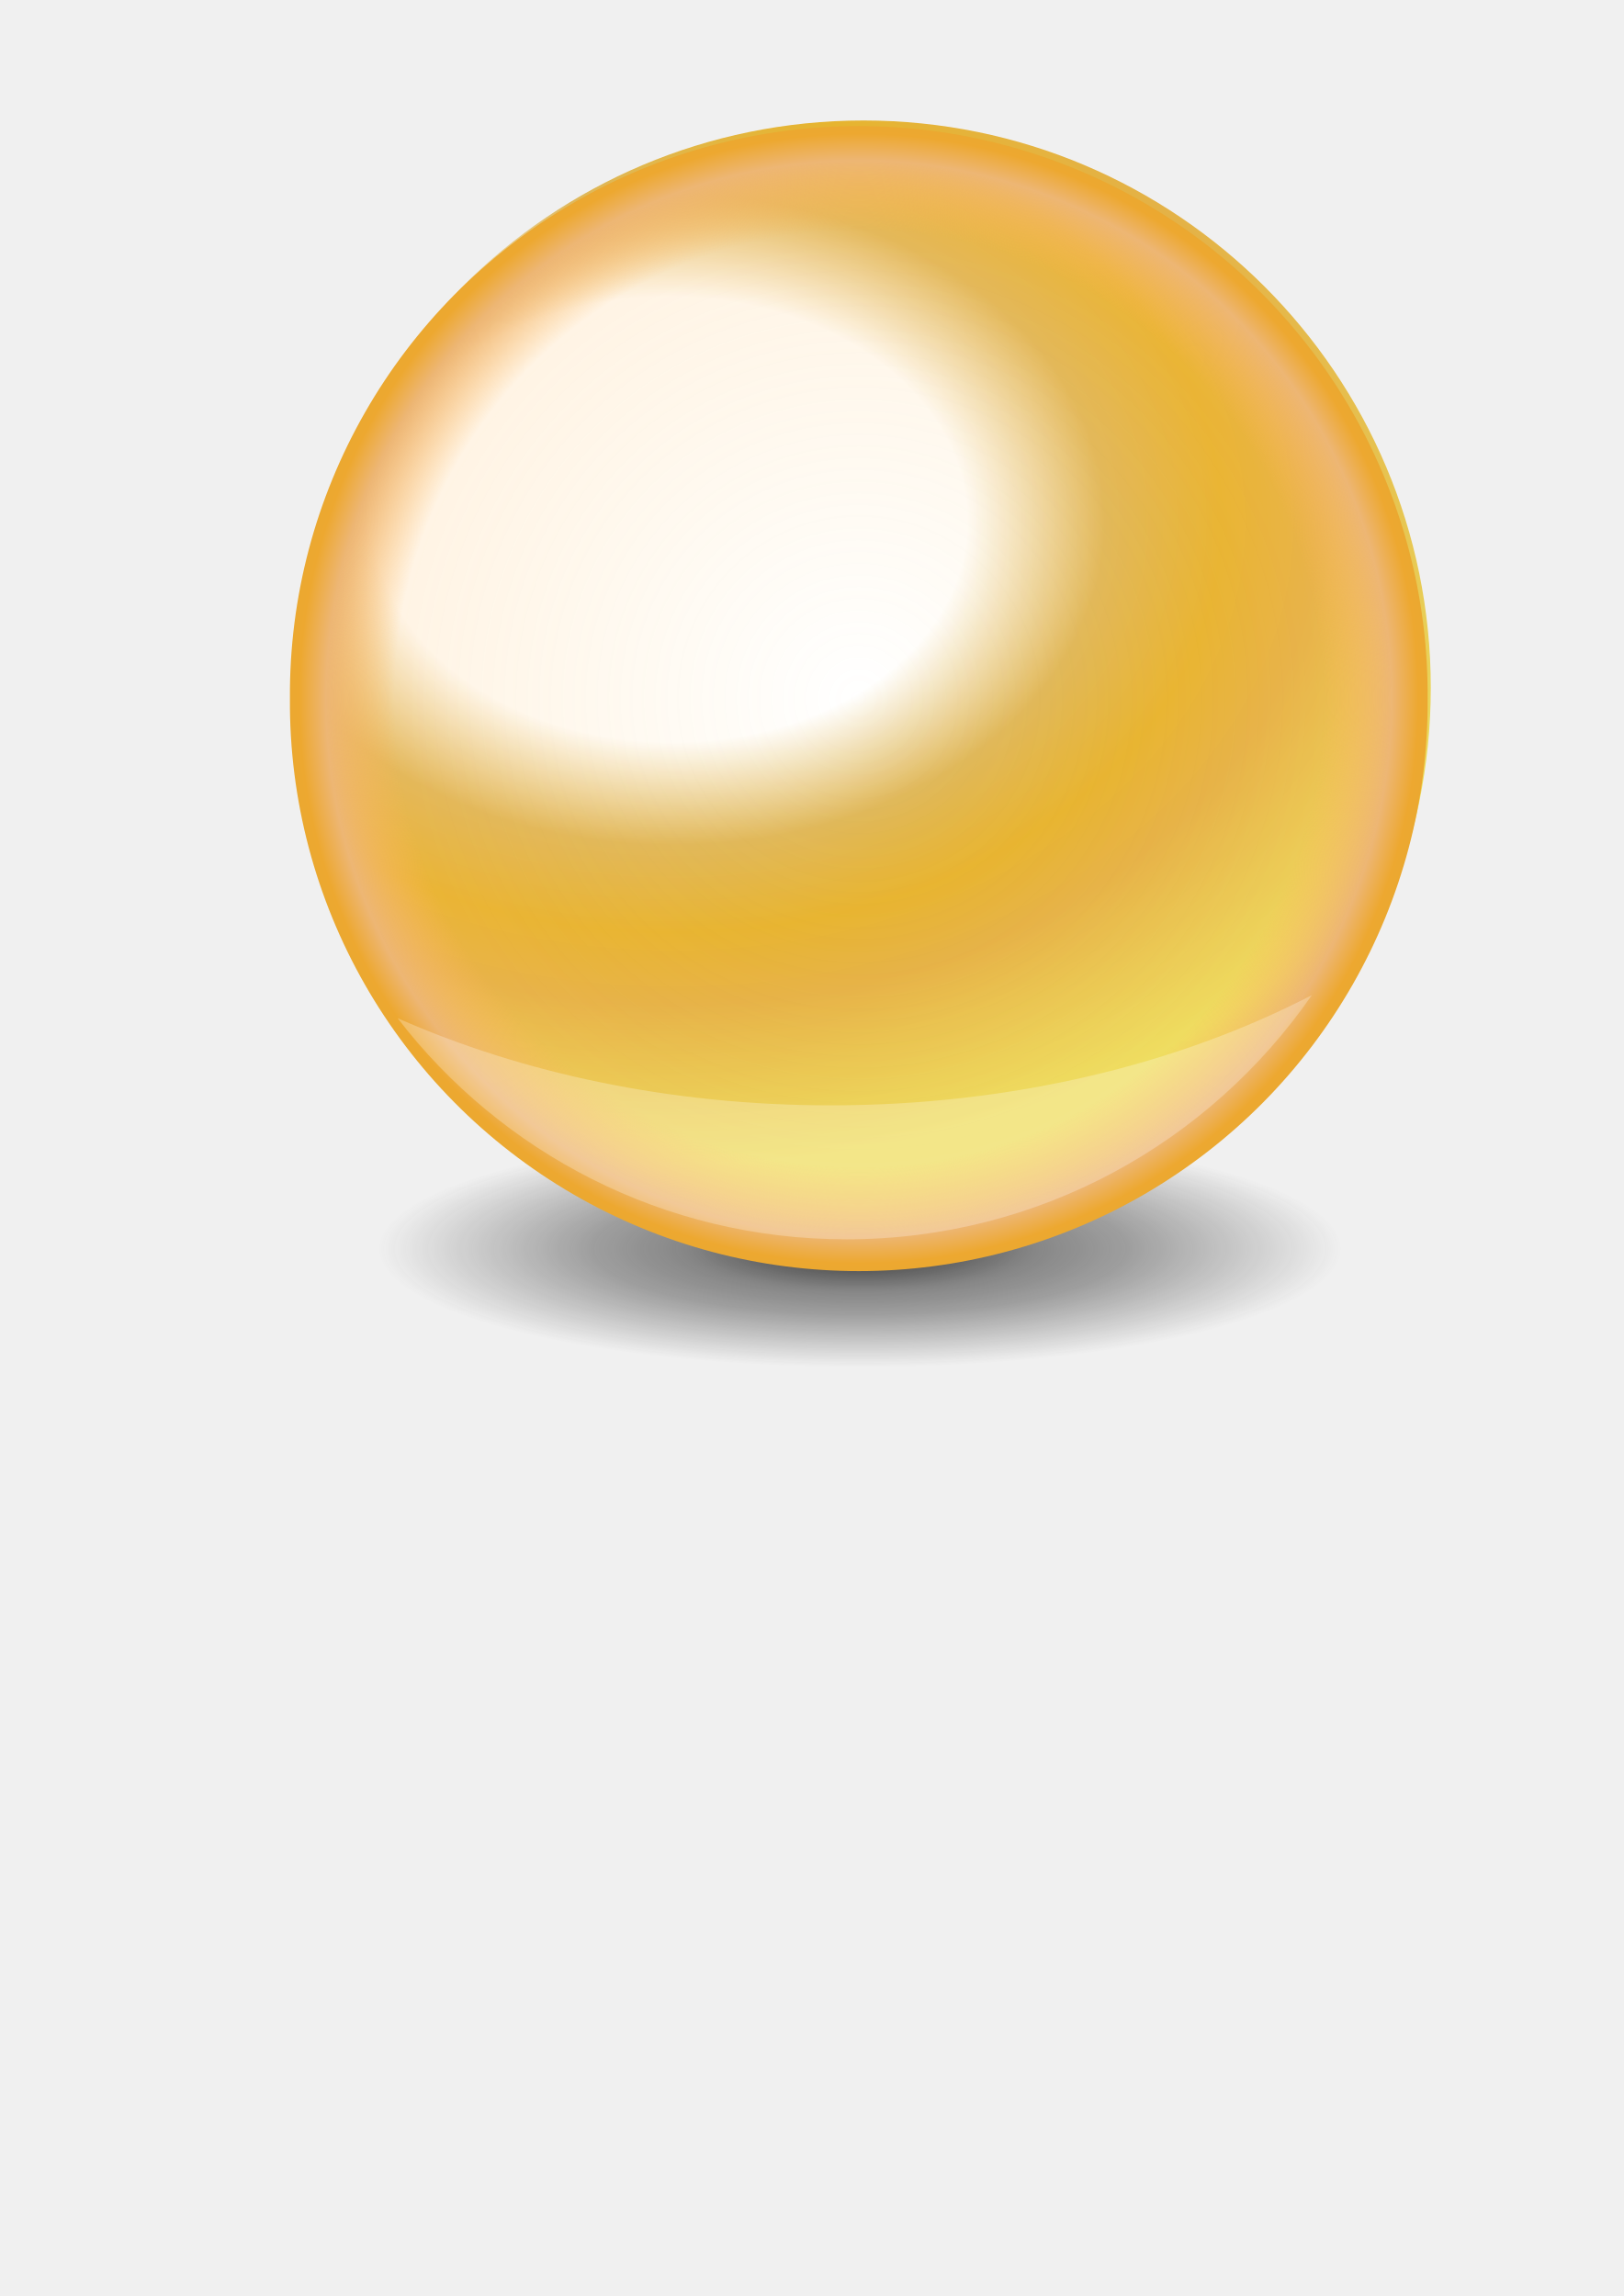
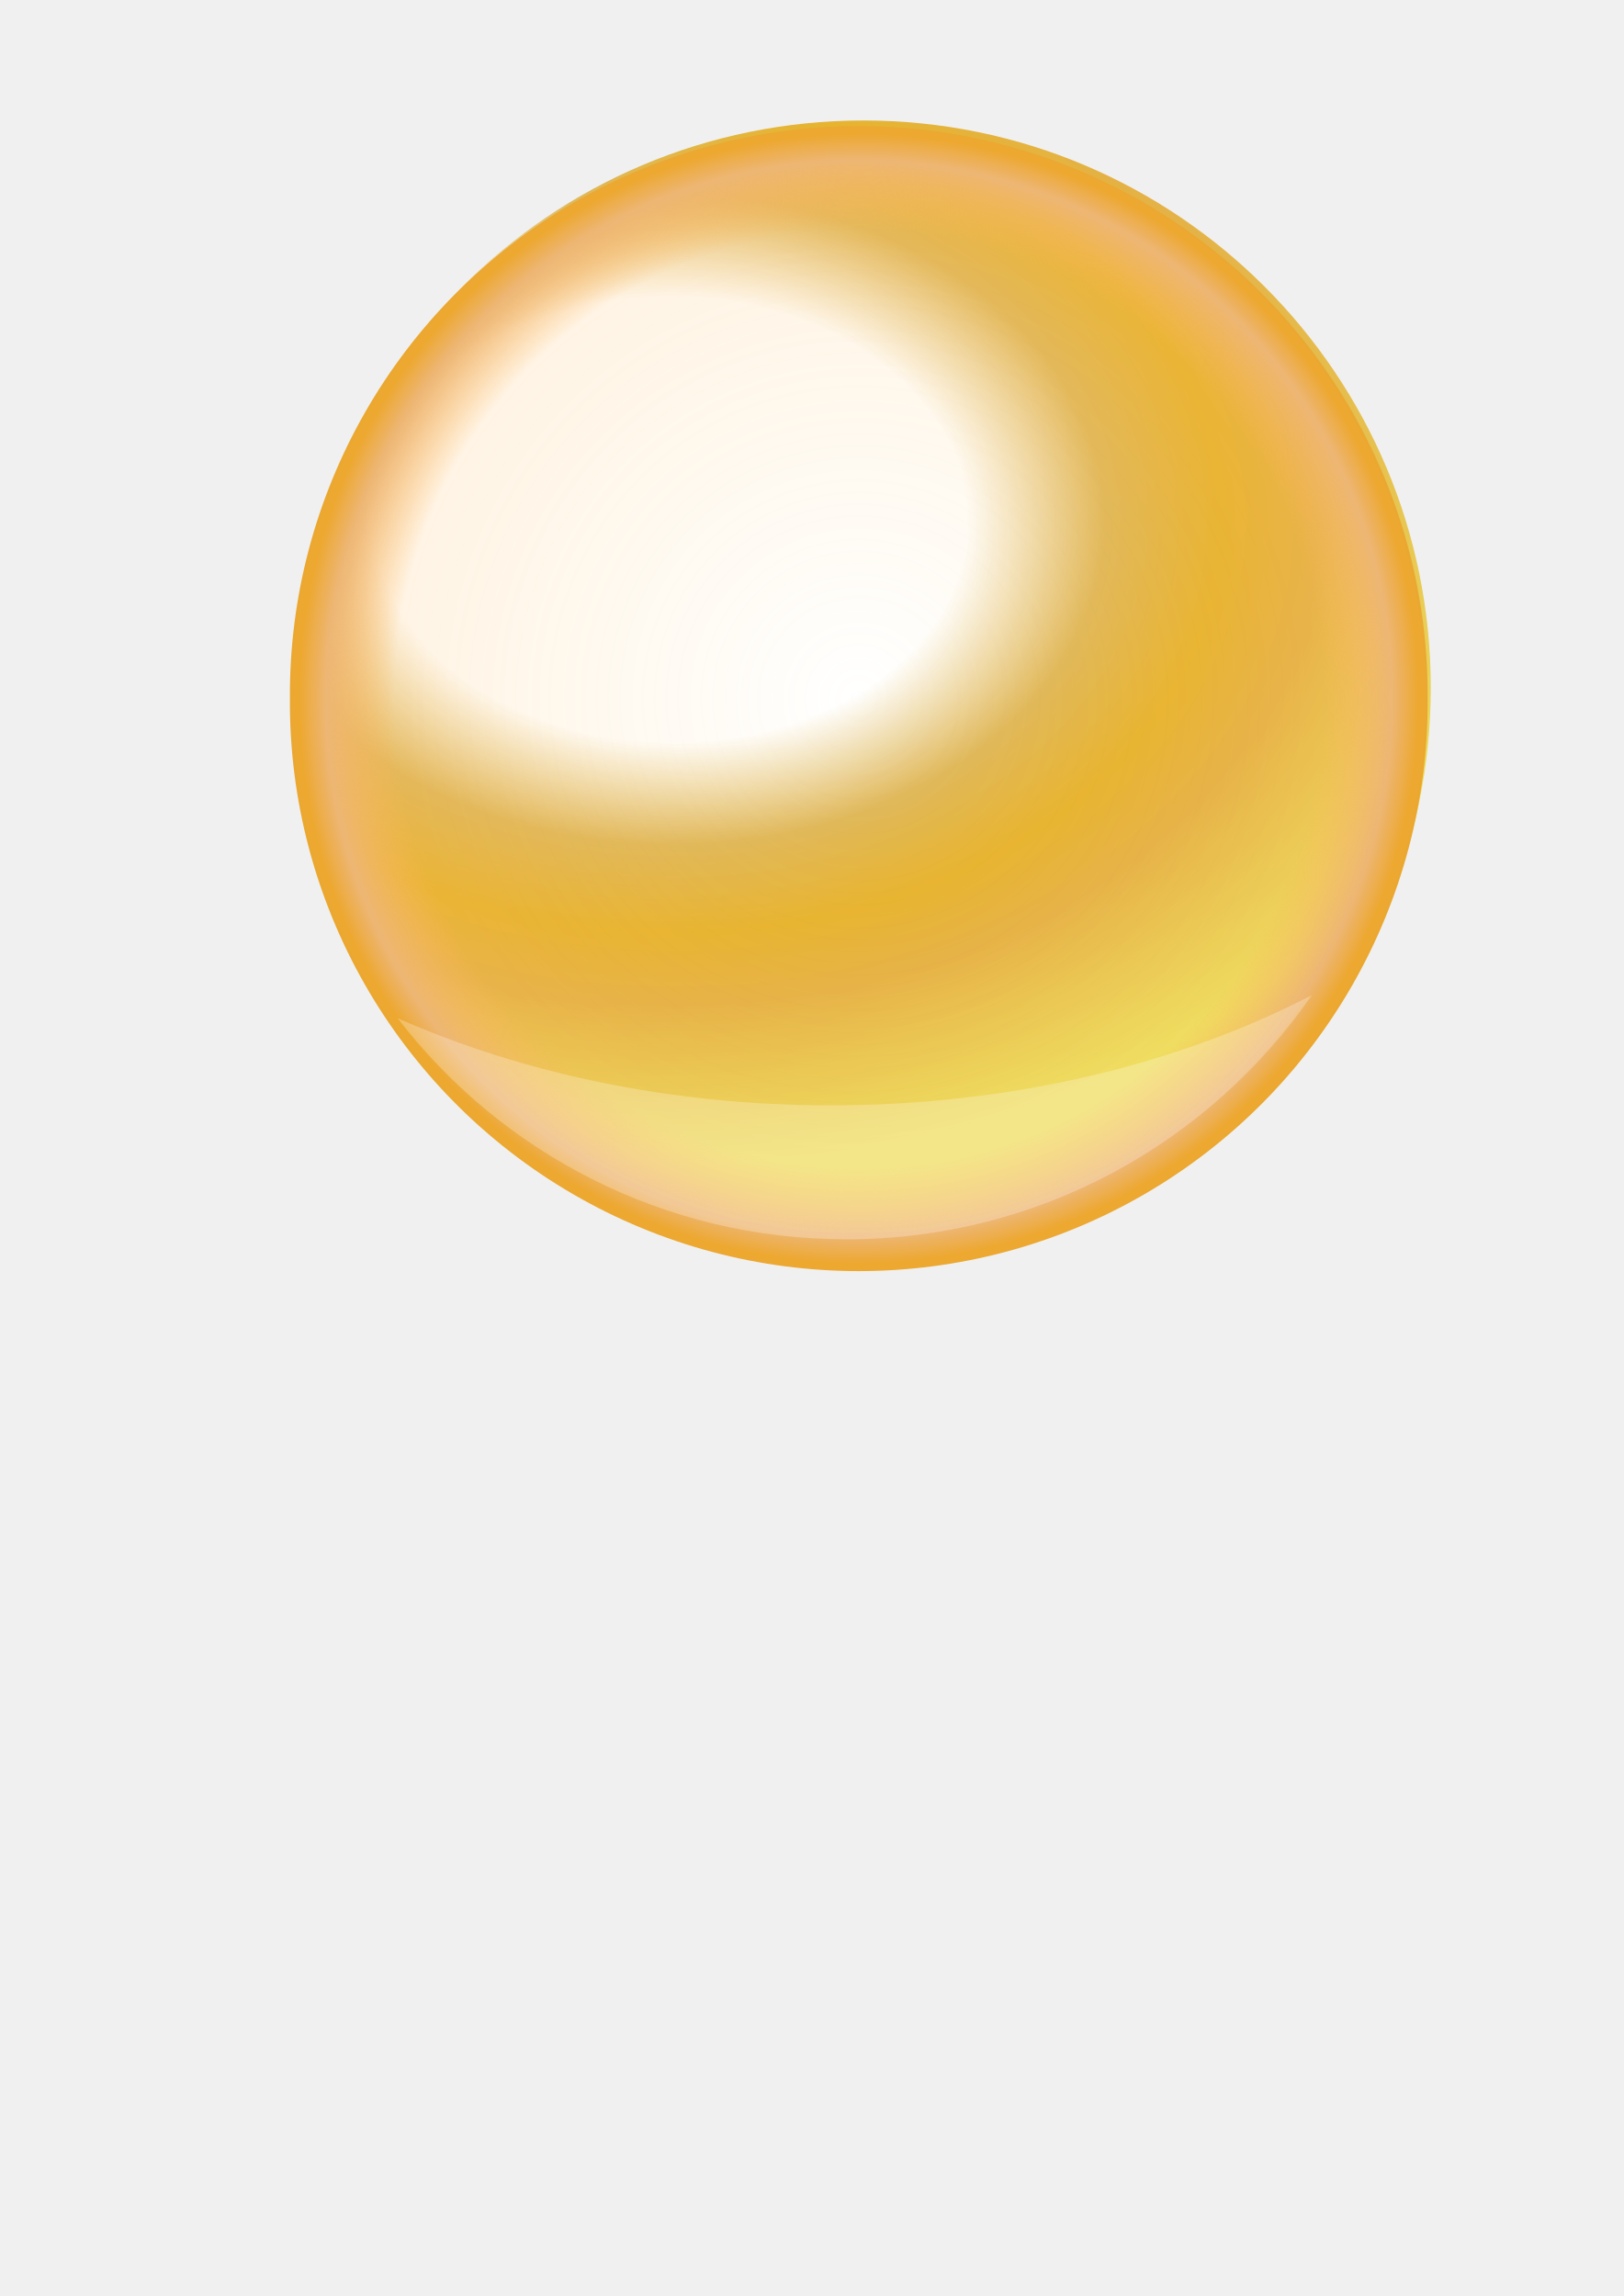
- <svg xmlns="http://www.w3.org/2000/svg" id="svg2" viewBox="0 0 744.09 1052.4" version="1.1">
+ <svg xmlns="http://www.w3.org/2000/svg" id="svg2" viewBox="0 0 744.09 1052.4" version="1.1" width="100%" height="100%">
  <defs id="defs4">
    <radialGradient id="radialGradient7346" gradientUnits="userSpaceOnUse" cy="280.21" cx="307.03" gradientTransform="matrix(1.5172 .015296 -.011464 1.1373 -152.61 -51.017)" r="260">
      <stop id="stop7342" style="stop-color:#ffffff" offset="0" />
      <stop id="stop7348" style="stop-color:#ffffff" offset=".345" />
      <stop id="stop7354" style="stop-color:#dfb85b" offset=".505" />
      <stop id="stop7356" style="stop-color:#e6b42f" offset=".64" />
      <stop id="stop7358" style="stop-color:#e4b247" offset=".752" />
      <stop id="stop7344" style="stop-color:#ece462" offset="1" />
    </radialGradient>
    <radialGradient id="radialGradient7370" gradientUnits="userSpaceOnUse" cy="289.87" cx="259.31" gradientTransform="matrix(1.137 -.000002096 .0000021162 1.1479 15.163 -24.683)" r="232.86">
      <stop id="stop7366" style="stop-color:#fabd40;stop-opacity:0" offset="0" />
      <stop id="stop7372" style="stop-color:#ffb857;stop-opacity:.157" offset=".718" />
      <stop id="stop7376" style="stop-color:#edb674" offset=".824" />
      <stop id="stop7378" style="stop-color:#eda830" offset=".865" />
      <stop id="stop7374" style="stop-color:#dba832" offset="1" />
      <stop id="stop7368" style="stop-color:#f4a800" offset="1" />
    </radialGradient>
    <radialGradient id="radialGradient3718" gradientUnits="userSpaceOnUse" cy="592.36" cx="375.71" gradientTransform="matrix(1 -2.4646e-8 1.2647e-8 .24204 .0000025408 448.99)" r="224.29">
      <stop id="stop3714" style="stop-color:#2e2e2e" offset="0" />
      <stop id="stop3720" style="stop-color:#2e2e2e;stop-opacity:.549" offset=".357" />
      <stop id="stop3722" style="stop-color:#2e2e2e;stop-opacity:.42" offset=".557" />
      <stop id="stop3716" style="stop-color:#2e2e2e;stop-opacity:0" offset="1" />
    </radialGradient>
  </defs>
-   <g id="layer3">
-     <path id="path3710" style="fill:url(#radialGradient3718)" d="m600 592.36a224.29 54.286 0 1 1 -448.57 0 224.29 54.286 0 1 1 448.57 0z" transform="matrix(.98408 0 0 1 24.411 -20)" />
-   </g>
+   <g id="layer3" />
  <g id="layer1">
    <path id="path7306" style="stroke-width:0;fill:url(#radialGradient7346)" d="m658.57 349.51a260 260 0 1 1 -520 0 260 260 0 1 1 520 0z" transform="translate(-2.8571 -34.286)" />
    <path id="path7360" style="stroke-width:0;fill:url(#radialGradient7370)" d="m542.86 308.08a232.86 232.86 0 1 1 -465.71 0 232.86 232.86 0 1 1 465.71 0z" transform="matrix(1.1196 0 0 1.1196 46.486 -24.713)" />
    <path id="path7380" style="opacity:0;stroke-width:0" d="m370 68.076a264.29 394.29 0 1 1 -528.57 0 264.29 394.29 0 1 1 528.57 0z" />
    <path id="path7382" style="opacity:0;stroke-width:0" d="m227.14 140.22a105 105 0 1 1 -210 0 105 105 0 1 1 210 0z" />
    <path id="path7394" style="opacity:0;stroke-width:0" d="m907.14-24.066a54.286 82.143 0 1 1 -108.57 0 54.286 82.143 0 1 1 108.57 0z" />
    <path id="path7396" style="opacity:0;stroke-width:0" d="m918.57 1.648a72.857 67.857 0 1 1 -145.71 0 72.857 67.857 0 1 1 145.71 0z" />
    <path id="path7410" style="opacity:0;stroke-width:0" d="m935.71 20.934a170.71 135.71 0 0 1 -26.089 72.106l-144.62-72.106z" />
    <path id="path7430" style="opacity:0;stroke-width:0" d="m1084.3 73.076a157.14 110.71 0 1 1 -314.29 0 157.14 110.71 0 1 1 314.29 0z" />
    <path id="path7448" style="opacity:0;stroke-width:0" d="m1218.6 125.22a156.43 174.29 0 1 1 -312.86 0 156.43 174.29 0 1 1 312.86 0z" />
    <path id="path2915" style="fill-opacity:.25;fill:#ffffff" d="m601.2 456.12c-60.969 31.657-137.43 50.531-220.47 50.531-73.35 0-141.59-14.722-198.53-39.969 47.401 61.651 121.88 101.38 205.66 101.38 88.459 0 166.55-44.315 213.34-111.94z" />
  </g>
</svg>
